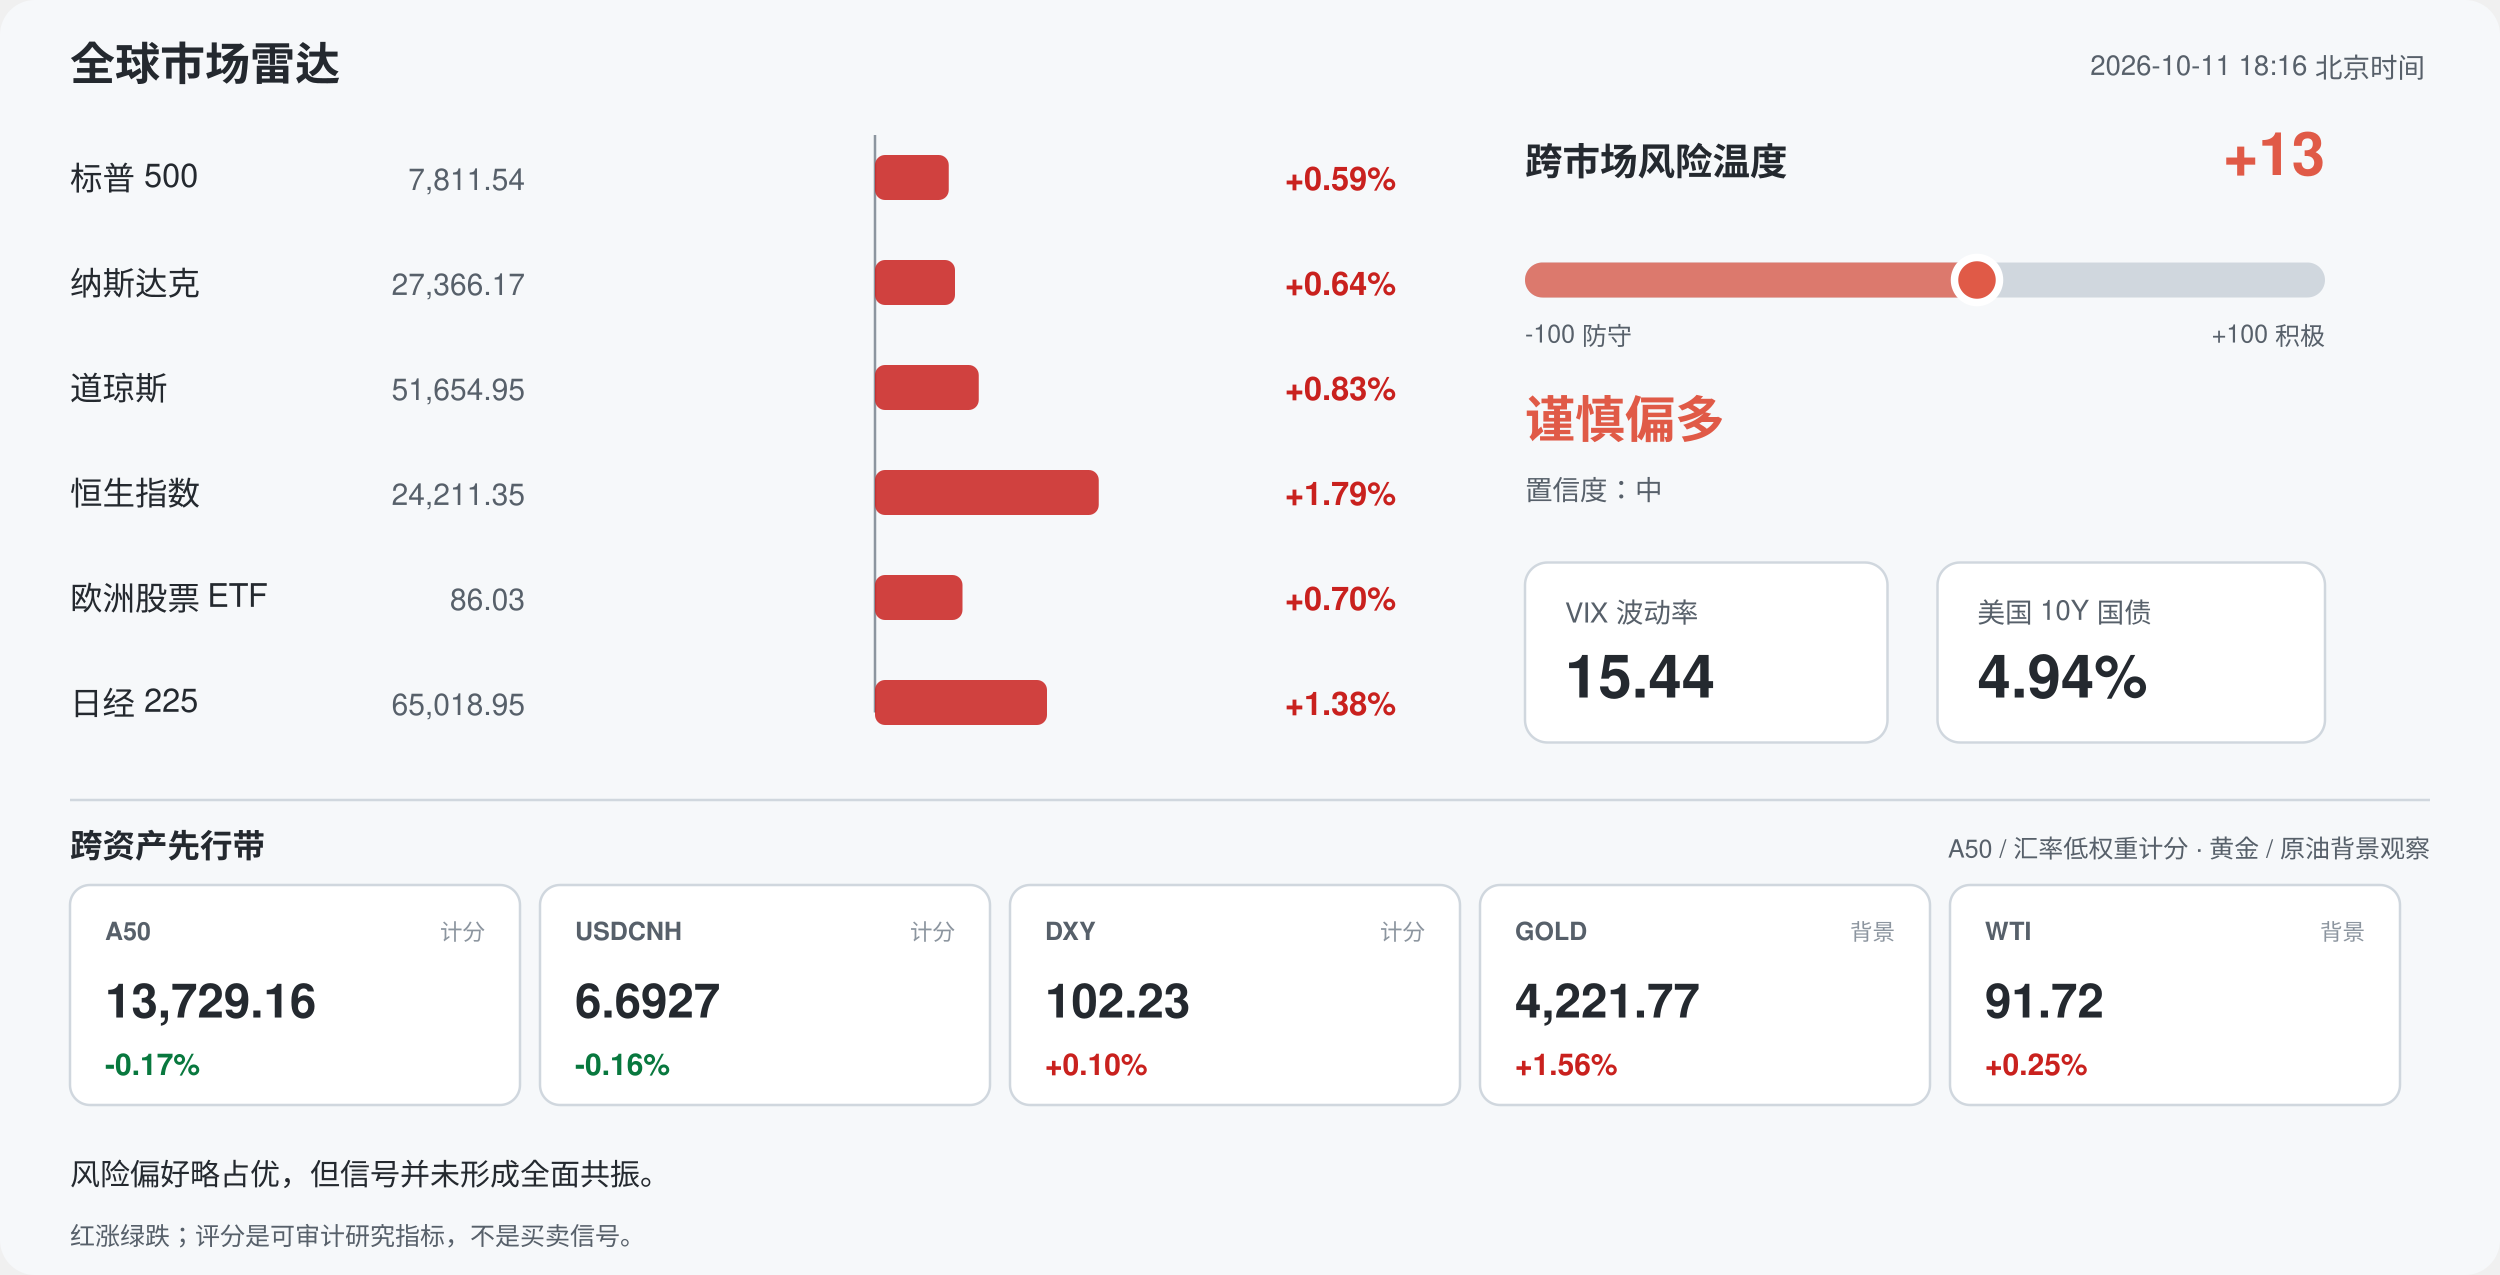
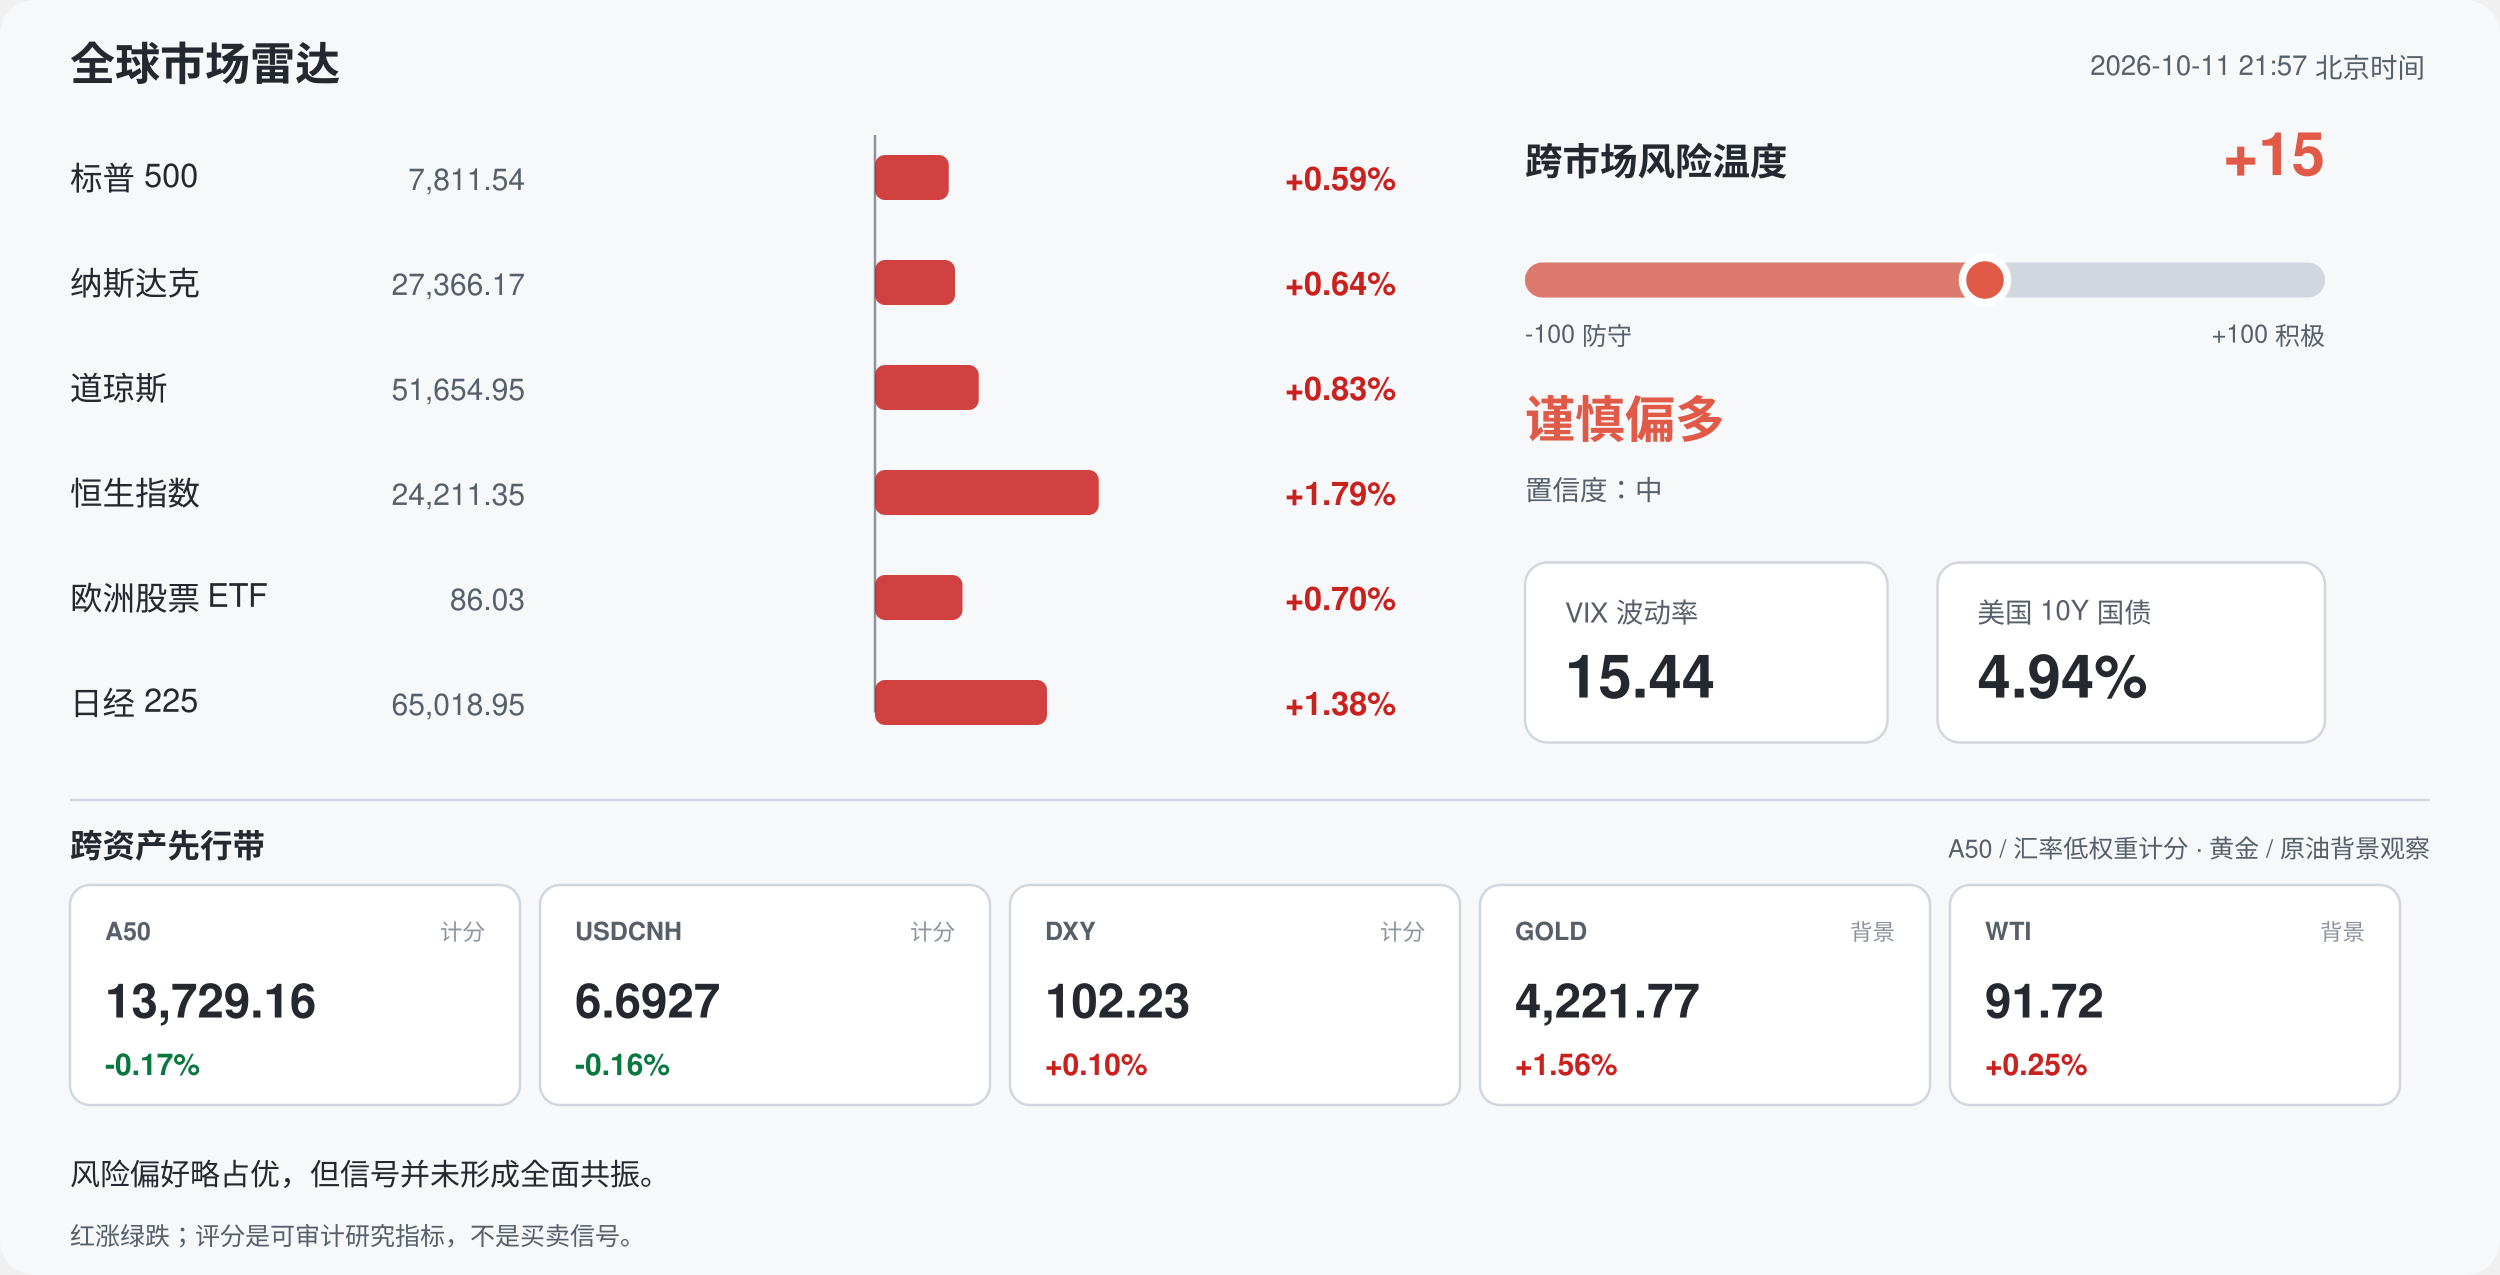
<svg xmlns="http://www.w3.org/2000/svg" width="1000" height="510" viewBox="0 0 1000 510" font-family="-apple-system,Segoe UI,Helvetica,Arial,sans-serif">
  <rect width="1000" height="510" rx="14" fill="#f6f8fa" />
  <text x="28" y="32" font-size="18" font-weight="700" fill="#24292f">全球市场雷达</text>
-   <text x="970" y="30" font-size="11" fill="#57606a" text-anchor="end">2026-10-11 18:16 北京时间</text>
+   <text x="970" y="30" font-size="11" fill="#57606a" text-anchor="end">2026-10-11 21:57 北京时间</text>
  <line x1="350" y1="54" x2="350" y2="285" stroke="#8c959f" stroke-width="1" />
  <text x="28" y="76" font-size="13" fill="#24292f">标普 500</text>
  <text x="210" y="76" font-size="12" fill="#57606a" text-anchor="end">7,811.54</text>
  <rect x="350.0" y="62" width="29.5" height="18" rx="4" fill="#c9211e" opacity="0.85" />
  <text x="514" y="76" font-size="13" font-weight="600" fill="#c9211e">+0.59%</text>
  <text x="28" y="118" font-size="13" fill="#24292f">纳斯达克</text>
  <text x="210" y="118" font-size="12" fill="#57606a" text-anchor="end">27,366.17</text>
  <rect x="350.0" y="104" width="32.0" height="18" rx="4" fill="#c9211e" opacity="0.85" />
  <text x="514" y="118" font-size="13" font-weight="600" fill="#c9211e">+0.64%</text>
  <text x="28" y="160" font-size="13" fill="#24292f">道琼斯</text>
  <text x="210" y="160" font-size="12" fill="#57606a" text-anchor="end">51,654.95</text>
  <rect x="350.0" y="146" width="41.5" height="18" rx="4" fill="#c9211e" opacity="0.85" />
  <text x="514" y="160" font-size="13" font-weight="600" fill="#c9211e">+0.83%</text>
  <text x="28" y="202" font-size="13" fill="#24292f">恒生指数</text>
  <text x="210" y="202" font-size="12" fill="#57606a" text-anchor="end">24,211.35</text>
  <rect x="350.0" y="188" width="89.5" height="18" rx="4" fill="#c9211e" opacity="0.85" />
  <text x="514" y="202" font-size="13" font-weight="600" fill="#c9211e">+1.79%</text>
  <text x="28" y="244" font-size="13" fill="#24292f">欧洲股票 ETF</text>
  <text x="210" y="244" font-size="12" fill="#57606a" text-anchor="end">86.03</text>
  <rect x="350.0" y="230" width="35.0" height="18" rx="4" fill="#c9211e" opacity="0.85" />
  <text x="514" y="244" font-size="13" font-weight="600" fill="#c9211e">+0.70%</text>
  <text x="28" y="286" font-size="13" fill="#24292f">日经 225</text>
  <text x="210" y="286" font-size="12" fill="#57606a" text-anchor="end">65,018.95</text>
  <rect x="350.0" y="272" width="68.8" height="18" rx="4" fill="#c9211e" opacity="0.85" />
  <text x="514" y="286" font-size="13" font-weight="600" fill="#c9211e">+1.38%</text>
  <text x="610" y="70" font-size="15" font-weight="700" fill="#24292f">跨市场风险温度</text>
-   <text x="930" y="70" font-size="24" font-weight="700" fill="#e05a47" text-anchor="end">+13</text>
+   <text x="930" y="70" font-size="24" font-weight="700" fill="#e05a47" text-anchor="end">+15</text>
  <rect x="610" y="105" width="320" height="14" rx="7" fill="#d0d7de" />
-   <rect x="610" y="105" width="180.8" height="14" rx="7" fill="#e05a47" opacity="0.75" />
-   <circle cx="790.8" cy="112" r="9" fill="#e05a47" stroke="#ffffff" stroke-width="3" />
+   <rect x="610" y="105" width="184.0" height="14" rx="7" fill="#e05a47" opacity="0.75" />
+   <circle cx="794.0" cy="112" r="9" fill="#e05a47" stroke="#ffffff" stroke-width="3" />
  <text x="610" y="137" font-size="10" fill="#57606a">-100 防守</text>
  <text x="930" y="137" font-size="10" fill="#57606a" text-anchor="end">+100 积极</text>
  <text x="610" y="175" font-size="20" font-weight="700" fill="#e05a47">谨慎偏多</text>
  <text x="610" y="200" font-size="11" fill="#57606a">置信度：中</text>
  <rect x="610" y="225" width="145" height="72" rx="9" fill="#ffffff" stroke="#d0d7de" />
  <text x="626" y="249" font-size="11" fill="#57606a">VIX 波动率</text>
  <text x="626" y="279" font-size="24" font-weight="700" fill="#24292f">15.44</text>
  <rect x="775" y="225" width="155" height="72" rx="9" fill="#ffffff" stroke="#d0d7de" />
  <text x="791" y="249" font-size="11" fill="#57606a">美国 10Y 国债</text>
  <text x="791" y="279" font-size="24" font-weight="700" fill="#24292f">4.94%</text>
  <line x1="28" y1="320" x2="972" y2="320" stroke="#d0d7de" />
  <text x="28" y="343" font-size="13" font-weight="700" fill="#24292f">跨资产先行带</text>
  <text x="972" y="343" font-size="10" fill="#57606a" text-anchor="end">A50 / 汇率低权重计分 · 黄金 / 原油背景观察</text>
  <rect x="28" y="354" width="180" height="88" rx="8" fill="#ffffff" stroke="#d0d7de" />
  <text x="42" y="376" font-size="10" font-weight="700" fill="#57606a">A50</text>
  <text x="194" y="376" font-size="9" fill="#8c959f" text-anchor="end">计分</text>
  <text x="42" y="407" font-size="19" font-weight="700" fill="#24292f">13,729.16</text>
  <text x="42" y="430" font-size="12" font-weight="700" fill="#08783e">-0.17%</text>
  <rect x="216" y="354" width="180" height="88" rx="8" fill="#ffffff" stroke="#d0d7de" />
  <text x="230" y="376" font-size="10" font-weight="700" fill="#57606a">USDCNH</text>
  <text x="382" y="376" font-size="9" fill="#8c959f" text-anchor="end">计分</text>
  <text x="230" y="407" font-size="19" font-weight="700" fill="#24292f">6.6927</text>
  <text x="230" y="430" font-size="12" font-weight="700" fill="#08783e">-0.16%</text>
  <rect x="404" y="354" width="180" height="88" rx="8" fill="#ffffff" stroke="#d0d7de" />
  <text x="418" y="376" font-size="10" font-weight="700" fill="#57606a">DXY</text>
  <text x="570" y="376" font-size="9" fill="#8c959f" text-anchor="end">计分</text>
  <text x="418" y="407" font-size="19" font-weight="700" fill="#24292f">102.23</text>
  <text x="418" y="430" font-size="12" font-weight="700" fill="#c9211e">+0.10%</text>
  <rect x="592" y="354" width="180" height="88" rx="8" fill="#ffffff" stroke="#d0d7de" />
  <text x="606" y="376" font-size="10" font-weight="700" fill="#57606a">GOLD</text>
  <text x="758" y="376" font-size="9" fill="#8c959f" text-anchor="end">背景</text>
  <text x="606" y="407" font-size="19" font-weight="700" fill="#24292f">4,221.77</text>
  <text x="606" y="430" font-size="12" font-weight="700" fill="#c9211e">+1.56%</text>
  <rect x="780" y="354" width="180" height="88" rx="8" fill="#ffffff" stroke="#d0d7de" />
  <text x="794" y="376" font-size="10" font-weight="700" fill="#57606a">WTI</text>
  <text x="946" y="376" font-size="9" fill="#8c959f" text-anchor="end">背景</text>
  <text x="794" y="407" font-size="19" font-weight="700" fill="#24292f">91.72</text>
  <text x="794" y="430" font-size="12" font-weight="700" fill="#c9211e">+0.25%</text>
  <text x="28" y="474" font-size="12" fill="#24292f">风险偏好略占优，但信号并未形成全面共振。</text>
  <text x="28" y="498" font-size="10" fill="#57606a">红涨绿跌；评分是可审计研究指标，不是买卖信号。</text>
</svg>
